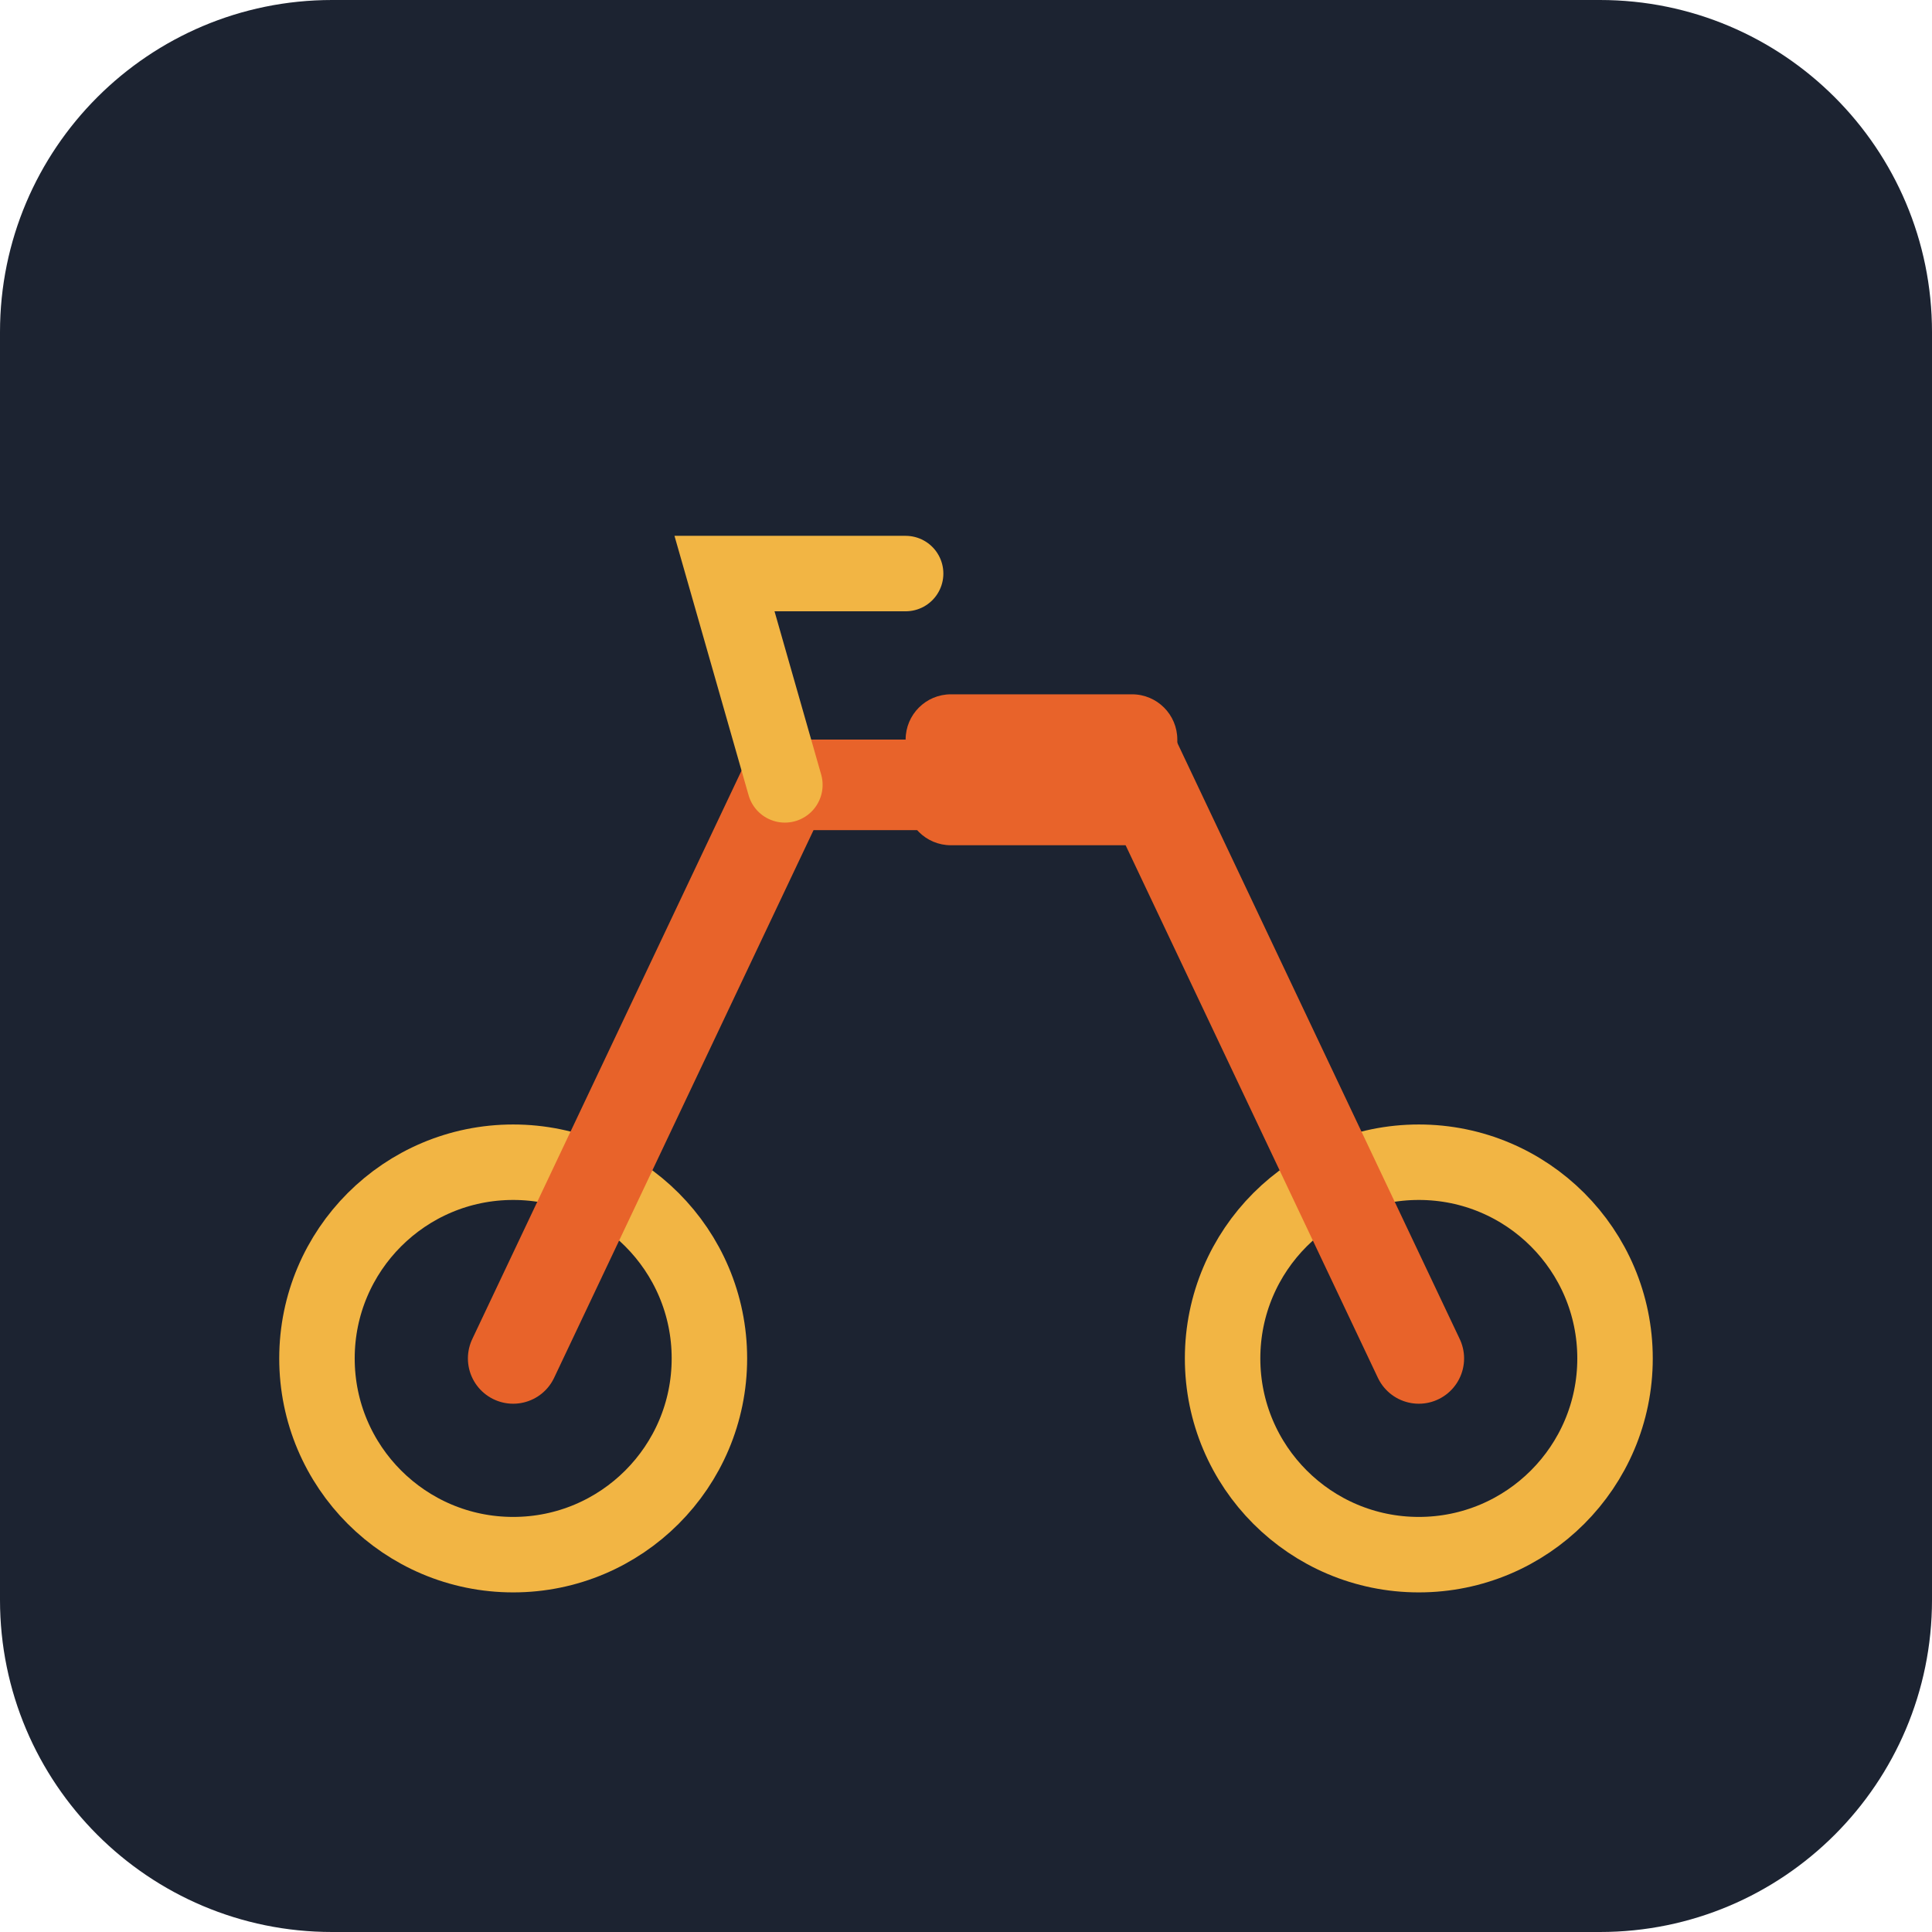
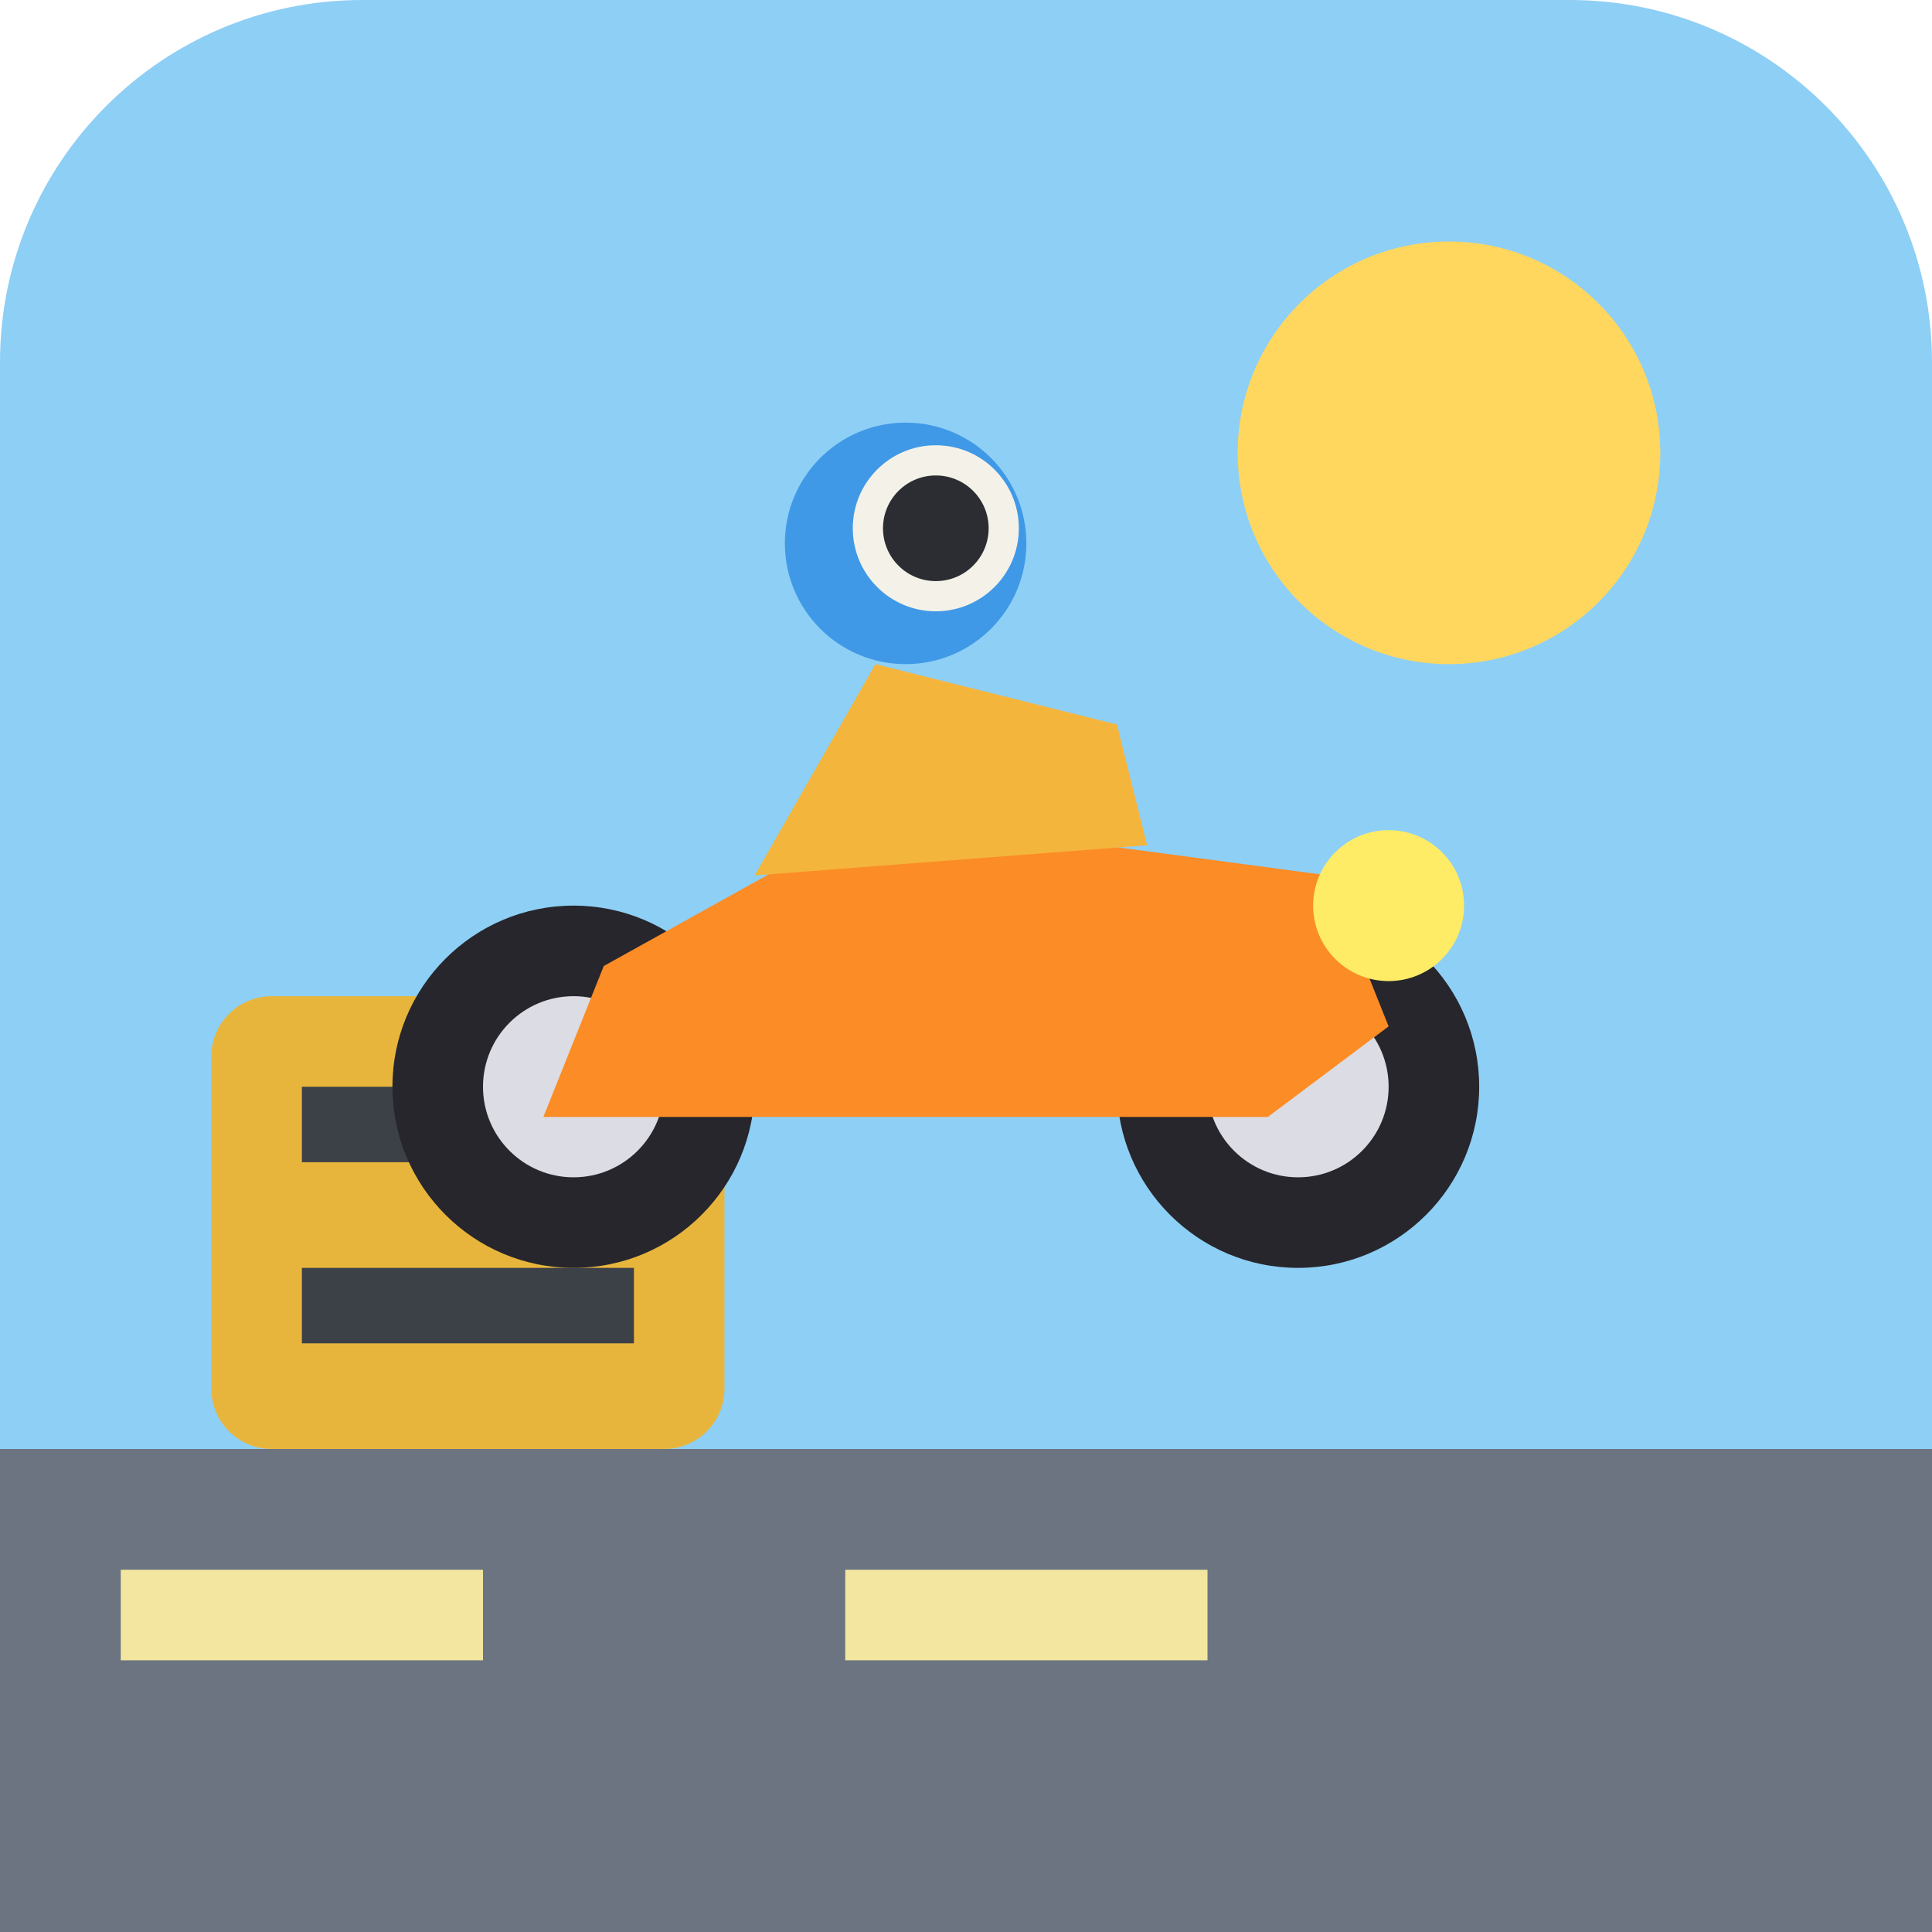
<svg xmlns="http://www.w3.org/2000/svg" width="128" height="128" viewBox="0 0 128 128">
-   <rect width="128" height="128" rx="22" fill="#1c2331" />
-   <circle cx="34" cy="90" r="13" fill="none" stroke="#f2b544" stroke-width="5" />
-   <circle cx="94" cy="90" r="13" fill="none" stroke="#f2b544" stroke-width="5" />
-   <path d="M34 90 L52 52 H76 L94 90" fill="none" stroke="#e8632a" stroke-width="6" stroke-linecap="round" />
-   <path d="M52 52 L48 38 H60" fill="none" stroke="#f2b544" stroke-width="5" stroke-linecap="round" />
-   <rect x="60" y="46" width="18" height="10" rx="3" fill="#e8632a" />
+   <rect width="128" height="128" rx="24" fill="#8ecff5" />
+   <circle cx="96" cy="30" r="14" fill="#ffd75e" />
+   <rect x="0" y="96" width="128" height="32" fill="#6b7480" />
+   <rect x="8" y="104" width="24" height="6" fill="#f2e6a0" />
+   <rect x="56" y="104" width="24" height="6" fill="#f2e6a0" />
+   <g>
+     <rect x="14" y="66" width="34" height="30" rx="4" fill="#e8b53c" />
+     <rect x="20" y="72" width="22" height="5" fill="#3c4148" />
+     <rect x="20" y="84" width="22" height="5" fill="#3c4148" />
+   </g>
+   <g transform="translate(0,-14)">
+     <circle cx="38" cy="86" r="12" fill="#26262c" />
+     <circle cx="38" cy="86" r="6" fill="#dcdce4" />
+     <circle cx="86" cy="86" r="12" fill="#26262c" />
+     <circle cx="86" cy="86" r="6" fill="#dcdce4" />
+     <path d="M40 78 L58 68 L88 72 L92 82 L84 88 L36 88 Z" fill="#fb8c26" />
+     <path d="M50 72 L58 58 L74 62 L76 70 Z" fill="#f4b53d" />
+     <circle cx="92" cy="74" r="5" fill="#ffec66" />
+     <circle cx="60" cy="50" r="8" fill="#4099e6" />
+     <circle cx="62" cy="49" r="5.5" fill="#f4f2e8" />
+     <circle cx="62" cy="49" r="3.5" fill="#2c2c33" />
+   </g>
</svg>
